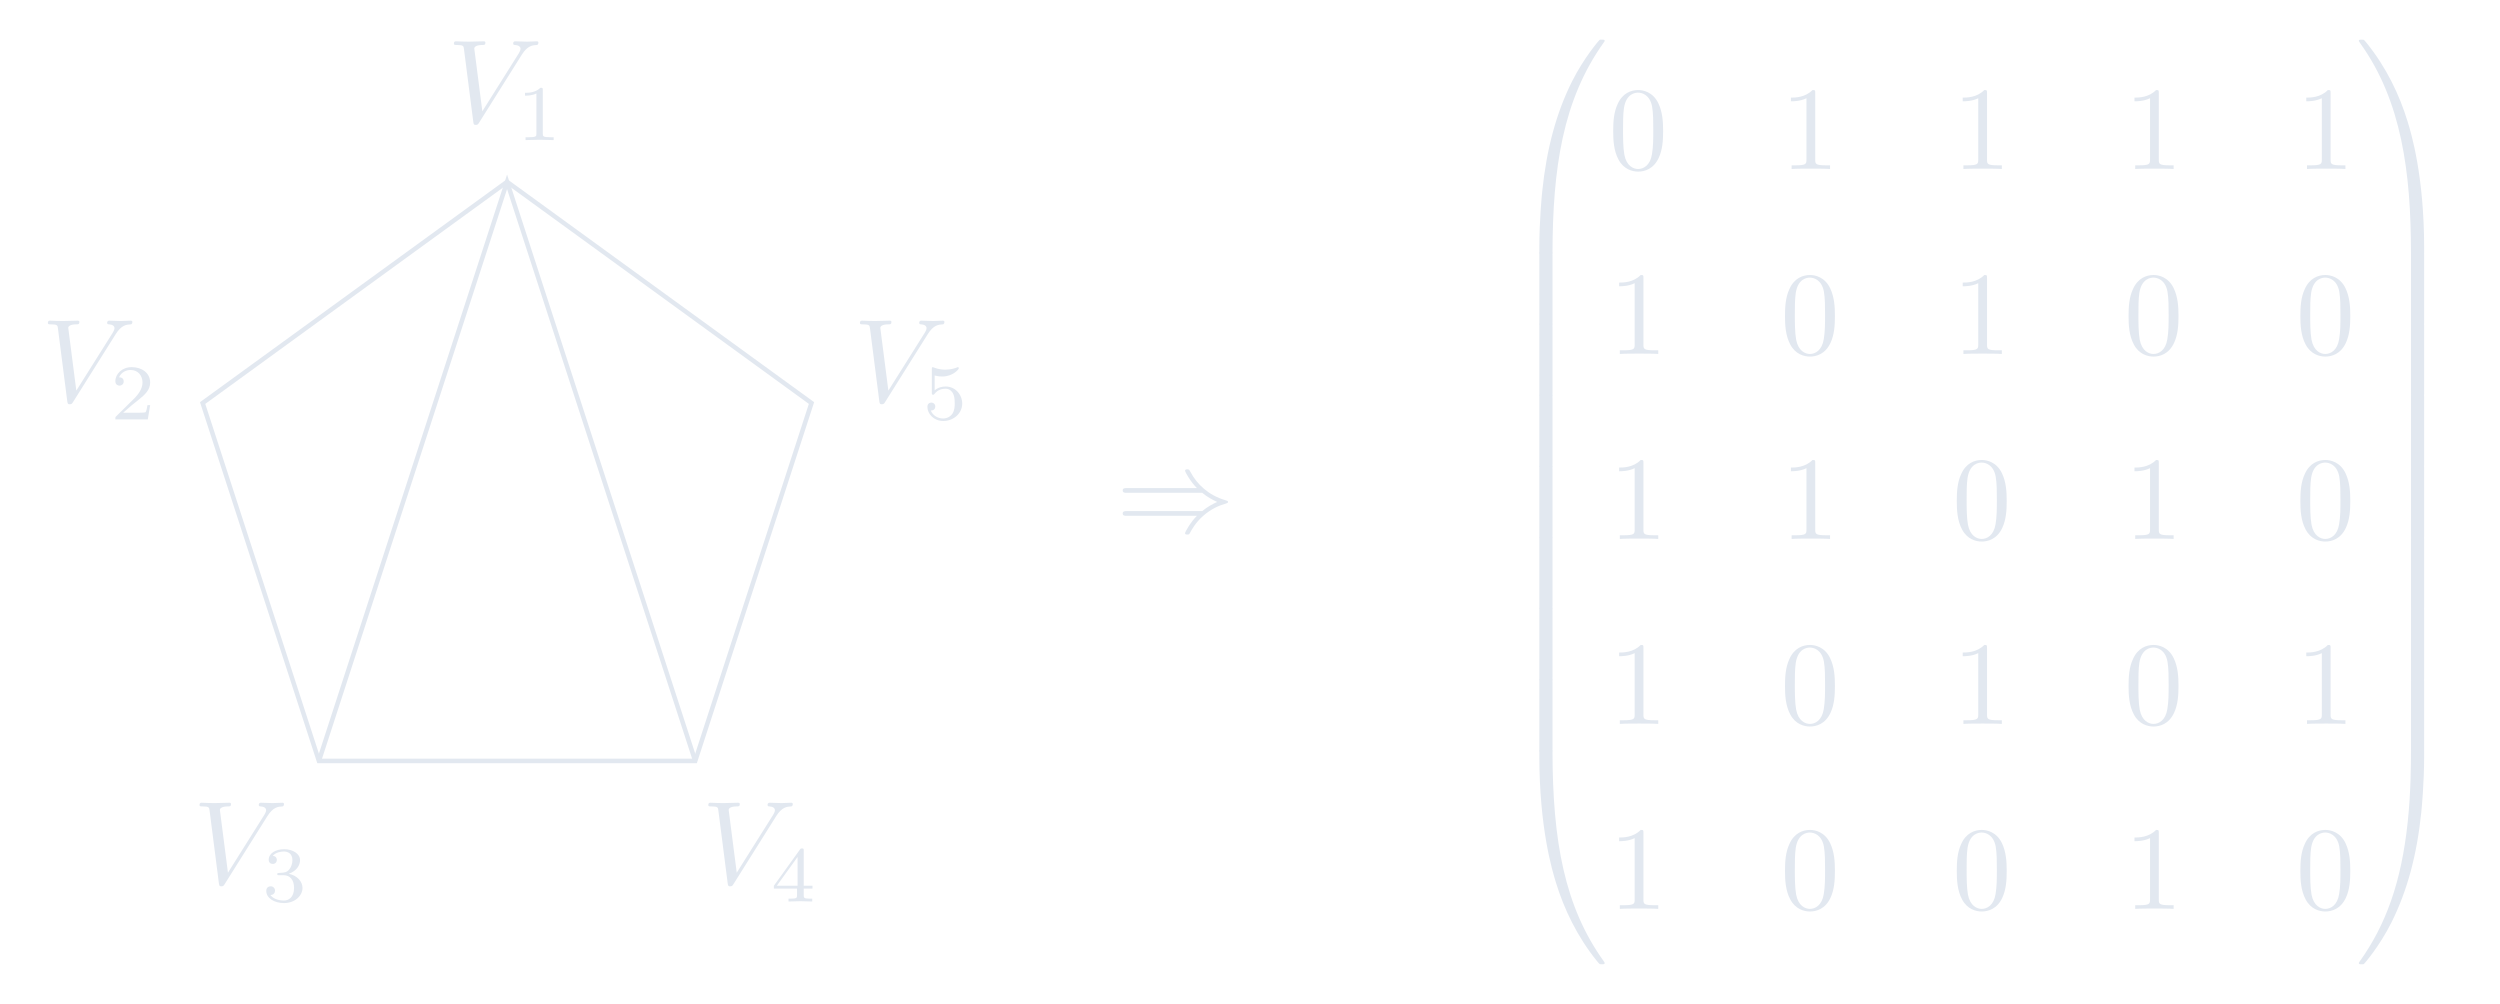
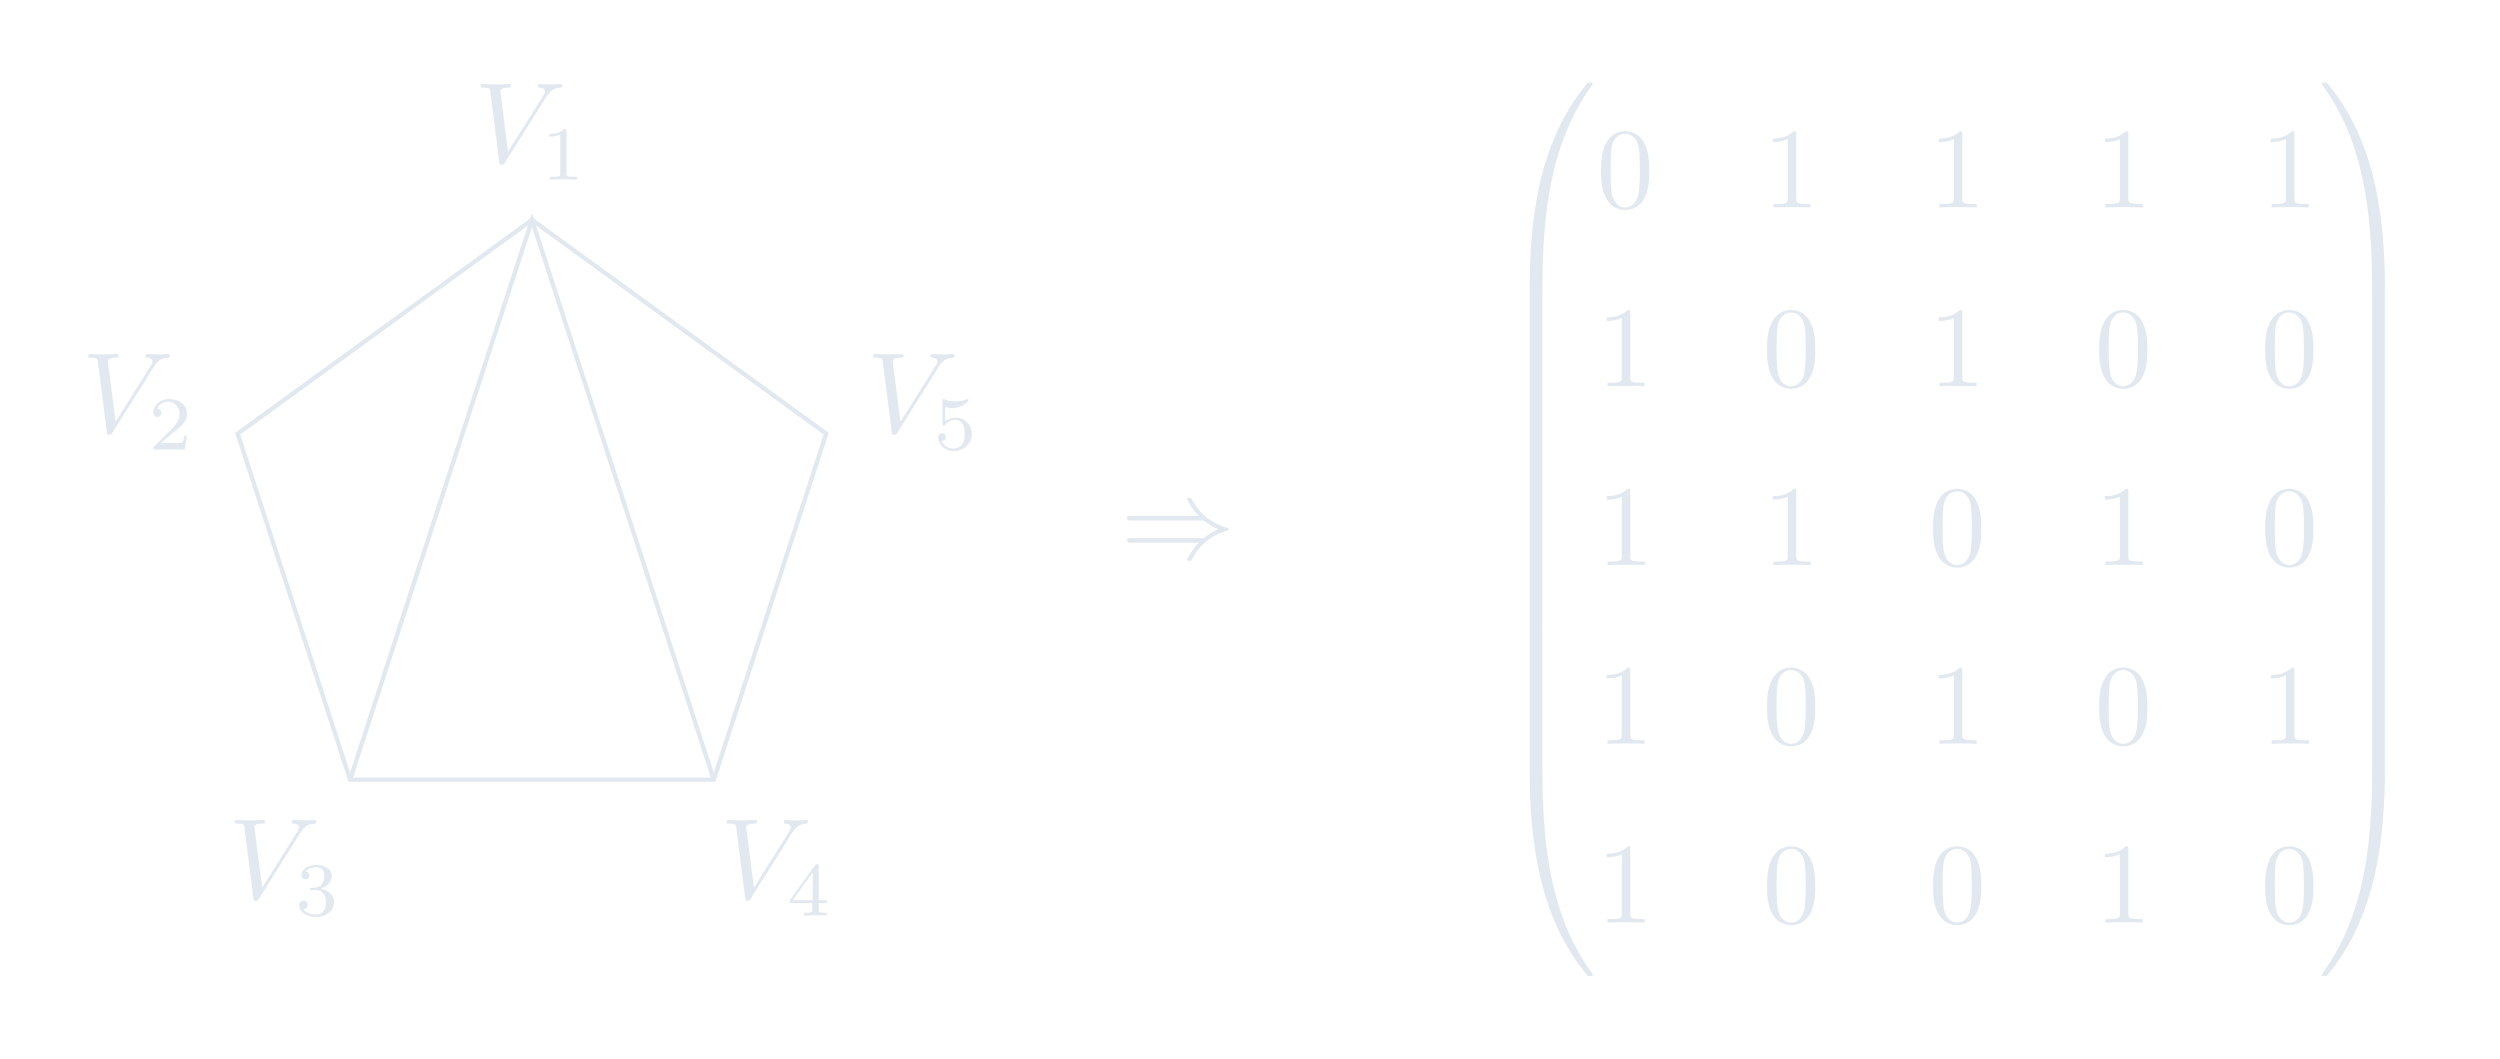
- <svg xmlns="http://www.w3.org/2000/svg" xmlns:xlink="http://www.w3.org/1999/xlink" version="1.1" viewBox="-68.015 -68.015 221.084 88.9" width="640" height="257">
-   <defs>
-     <path id="g1-48" d="M3.927 18.585C4.158 18.585 4.221 18.585 4.221 18.438C4.242 11.077 5.092 4.966 8.767-.168C8.841-.263 8.841-.283 8.841-.304C8.841-.409 8.767-.409 8.599-.409S8.41-.409 8.389-.389C8.347-.357 7.014 1.176 5.953 3.286C4.567 6.058 3.696 9.24 3.307 13.062C3.276 13.387 3.055 15.571 3.055 18.06V18.469C3.066 18.585 3.129 18.585 3.349 18.585H3.927Z" />
-     <path id="g1-49" d="M6.121 18.06C6.121 11.644 4.977 7.885 4.651 6.825C3.937 4.494 2.772 2.037 1.018-.126C.861-.315 .819-.367 .777-.389C.756-.399 .745-.409 .578-.409C.42-.409 .336-.409 .336-.304C.336-.283 .336-.263 .472-.073C4.126 5.029 4.945 11.329 4.956 18.438C4.956 18.585 5.019 18.585 5.25 18.585H5.827C6.048 18.585 6.111 18.585 6.121 18.469V18.06Z" />
-     <path id="g1-64" d="M3.349-.525C3.129-.525 3.066-.525 3.055-.409V0C3.055 6.415 4.2 10.174 4.525 11.235C5.239 13.566 6.405 16.023 8.158 18.186C8.316 18.375 8.358 18.427 8.4 18.448C8.421 18.459 8.431 18.469 8.599 18.469S8.841 18.469 8.841 18.364C8.841 18.343 8.841 18.322 8.778 18.228C5.281 13.377 4.231 7.539 4.221-.378C4.221-.525 4.158-.525 3.927-.525H3.349Z" />
-     <path id="g1-65" d="M6.121-.409C6.111-.525 6.048-.525 5.827-.525H5.25C5.019-.525 4.956-.525 4.956-.378C4.956 .704 4.945 3.202 4.672 5.817C4.105 11.245 2.709 15.004 .409 18.228C.336 18.322 .336 18.343 .336 18.364C.336 18.469 .42 18.469 .578 18.469C.745 18.469 .766 18.469 .787 18.448C.829 18.417 2.163 16.884 3.223 14.773C4.609 12.001 5.481 8.82 5.869 4.998C5.901 4.672 6.121 2.488 6.121 0V-.409Z" />
-     <path id="g1-66" d="M4.221 .178C4.221-.095 4.21-.105 3.927-.105H3.349C3.066-.105 3.055-.095 3.055 .178V6.121C3.055 6.394 3.066 6.405 3.349 6.405H3.927C4.21 6.405 4.221 6.394 4.221 6.121V.178Z" />
-     <path id="g1-67" d="M6.121 .178C6.121-.095 6.111-.105 5.827-.105H5.25C4.966-.105 4.956-.095 4.956 .178V6.121C4.956 6.394 4.966 6.405 5.25 6.405H5.827C6.111 6.405 6.121 6.394 6.121 6.121V.178Z" />
-     <path id="g3-86" d="M6.594-5.974C7.108-6.793 7.549-6.825 7.938-6.846C8.064-6.856 8.074-7.035 8.074-7.045C8.074-7.129 8.022-7.171 7.938-7.171C7.665-7.171 7.36-7.14 7.077-7.14C6.73-7.14 6.373-7.171 6.037-7.171C5.974-7.171 5.838-7.171 5.838-6.972C5.838-6.856 5.932-6.846 6.006-6.846C6.289-6.825 6.489-6.72 6.489-6.499C6.489-6.342 6.331-6.111 6.331-6.1L3.108-.976L2.394-6.531C2.394-6.709 2.635-6.846 3.118-6.846C3.265-6.846 3.381-6.846 3.381-7.056C3.381-7.15 3.297-7.171 3.234-7.171C2.814-7.171 2.362-7.14 1.932-7.14C1.743-7.14 1.543-7.15 1.354-7.15S.966-7.171 .787-7.171C.714-7.171 .588-7.171 .588-6.972C.588-6.846 .682-6.846 .85-6.846C1.438-6.846 1.449-6.751 1.48-6.489L2.31-.011C2.341 .2 2.383 .231 2.52 .231C2.688 .231 2.73 .178 2.814 .042L6.594-5.974Z" />
-     <path id="g2-41" d="M7.623-3.433C8.064-3.055 8.599-2.782 8.946-2.625C8.568-2.457 8.053-2.184 7.623-1.816H.955C.777-1.816 .578-1.816 .578-1.606S.766-1.396 .945-1.396H7.15C6.646-.913 6.1 .011 6.1 .147C6.1 .263 6.237 .263 6.3 .263C6.384 .263 6.457 .263 6.499 .178C6.72-.221 7.014-.777 7.696-1.386C8.421-2.026 9.124-2.31 9.67-2.467C9.849-2.53 9.859-2.541 9.88-2.562C9.901-2.572 9.901-2.604 9.901-2.625S9.901-2.667 9.891-2.688L9.859-2.709C9.838-2.719 9.828-2.73 9.628-2.793C8.211-3.213 7.161-4.168 6.573-5.292C6.457-5.502 6.447-5.512 6.3-5.512C6.237-5.512 6.1-5.512 6.1-5.397C6.1-5.26 6.636-4.347 7.15-3.853H.945C.766-3.853 .578-3.853 .578-3.643S.777-3.433 .955-3.433H7.623Z" />
-     <path id="g4-49" d="M2.336-4.435C2.336-4.624 2.322-4.631 2.127-4.631C1.681-4.191 1.046-4.184 .76-4.184V-3.933C.928-3.933 1.388-3.933 1.771-4.129V-.572C1.771-.342 1.771-.251 1.074-.251H.809V0C.934-.007 1.792-.028 2.05-.028C2.267-.028 3.145-.007 3.299 0V-.251H3.034C2.336-.251 2.336-.342 2.336-.572V-4.435Z" />
-     <path id="g4-50" d="M3.522-1.269H3.285C3.264-1.116 3.194-.704 3.103-.635C3.048-.593 2.511-.593 2.413-.593H1.13C1.862-1.241 2.106-1.437 2.525-1.764C3.041-2.176 3.522-2.608 3.522-3.271C3.522-4.115 2.783-4.631 1.89-4.631C1.025-4.631 .439-4.024 .439-3.382C.439-3.027 .739-2.992 .809-2.992C.976-2.992 1.179-3.11 1.179-3.361C1.179-3.487 1.13-3.731 .767-3.731C.983-4.226 1.458-4.38 1.785-4.38C2.483-4.38 2.845-3.836 2.845-3.271C2.845-2.664 2.413-2.183 2.19-1.932L.509-.272C.439-.209 .439-.195 .439 0H3.313L3.522-1.269Z" />
-     <path id="g4-51" d="M1.904-2.329C2.448-2.329 2.838-1.953 2.838-1.206C2.838-.342 2.336-.084 1.932-.084C1.653-.084 1.039-.16 .746-.572C1.074-.586 1.151-.816 1.151-.962C1.151-1.186 .983-1.346 .767-1.346C.572-1.346 .377-1.227 .377-.941C.377-.286 1.102 .139 1.946 .139C2.915 .139 3.585-.509 3.585-1.206C3.585-1.75 3.138-2.294 2.371-2.455C3.103-2.72 3.368-3.243 3.368-3.668C3.368-4.219 2.734-4.631 1.96-4.631S.593-4.254 .593-3.696C.593-3.459 .746-3.327 .955-3.327C1.172-3.327 1.311-3.487 1.311-3.682C1.311-3.884 1.172-4.031 .955-4.045C1.2-4.352 1.681-4.428 1.939-4.428C2.253-4.428 2.692-4.275 2.692-3.668C2.692-3.375 2.594-3.055 2.413-2.838C2.183-2.573 1.988-2.559 1.639-2.538C1.465-2.525 1.451-2.525 1.416-2.518C1.402-2.518 1.346-2.504 1.346-2.427C1.346-2.329 1.409-2.329 1.527-2.329H1.904Z" />
-     <path id="g4-52" d="M3.689-1.144V-1.395H2.915V-4.505C2.915-4.652 2.915-4.7 2.762-4.7C2.678-4.7 2.65-4.7 2.58-4.603L.272-1.395V-1.144H2.322V-.572C2.322-.335 2.322-.251 1.757-.251H1.569V0C1.918-.014 2.364-.028 2.615-.028C2.873-.028 3.32-.014 3.668 0V-.251H3.48C2.915-.251 2.915-.335 2.915-.572V-1.144H3.689ZM2.371-3.947V-1.395H.53L2.371-3.947Z" />
-     <path id="g4-53" d="M1.081-3.891C1.437-3.801 1.646-3.801 1.757-3.801C2.678-3.801 3.222-4.428 3.222-4.533C3.222-4.61 3.173-4.631 3.138-4.631C3.124-4.631 3.11-4.631 3.082-4.61C2.915-4.547 2.545-4.407 2.029-4.407C1.834-4.407 1.465-4.421 1.011-4.596C.941-4.631 .928-4.631 .921-4.631C.83-4.631 .83-4.554 .83-4.442V-2.385C.83-2.267 .83-2.183 .941-2.183C1.004-2.183 1.011-2.197 1.081-2.28C1.381-2.664 1.806-2.72 2.05-2.72C2.469-2.72 2.657-2.385 2.692-2.329C2.817-2.099 2.859-1.834 2.859-1.43C2.859-1.22 2.859-.809 2.65-.502C2.476-.251 2.176-.084 1.834-.084C1.381-.084 .914-.335 .739-.795C1.004-.774 1.137-.948 1.137-1.137C1.137-1.437 .879-1.492 .788-1.492C.774-1.492 .439-1.492 .439-1.116C.439-.488 1.011 .139 1.848 .139C2.741 .139 3.522-.523 3.522-1.402C3.522-2.19 2.922-2.915 2.057-2.915C1.75-2.915 1.388-2.838 1.081-2.573V-3.891Z" />
-     <path id="g0-48" d="M4.83-3.36C4.83-4.2 4.777-5.04 4.41-5.817C3.927-6.825 3.066-6.993 2.625-6.993C1.995-6.993 1.228-6.72 .798-5.743C.462-5.019 .409-4.2 .409-3.36C.409-2.572 .452-1.627 .882-.829C1.333 .021 2.1 .231 2.614 .231C3.181 .231 3.979 .011 4.441-.987C4.777-1.711 4.83-2.53 4.83-3.36ZM2.614 0C2.205 0 1.585-.263 1.396-1.27C1.281-1.9 1.281-2.866 1.281-3.486C1.281-4.158 1.281-4.851 1.365-5.418C1.564-6.667 2.352-6.762 2.614-6.762C2.961-6.762 3.654-6.573 3.853-5.533C3.958-4.945 3.958-4.147 3.958-3.486C3.958-2.698 3.958-1.984 3.843-1.312C3.685-.315 3.087 0 2.614 0Z" />
-     <path id="g0-49" d="M3.087-6.72C3.087-6.972 3.087-6.993 2.845-6.993C2.194-6.321 1.27-6.321 .934-6.321V-5.995C1.144-5.995 1.764-5.995 2.31-6.268V-.829C2.31-.452 2.278-.326 1.333-.326H.997V0C1.365-.032 2.278-.032 2.698-.032S4.032-.032 4.399 0V-.326H4.063C3.118-.326 3.087-.441 3.087-.829V-6.72Z" />
-   </defs>
+ <svg xmlns="http://www.w3.org/2000/svg" version="1.1" viewBox="0 -96.87 229.05 96.87" width="640" height="271">
  <g id="page1">
-     <g stroke-miterlimit="10" transform="translate(-23.26279,-23.56497)scale(0.996264,-0.996264)">
-       <g fill="#e2e8f0" stroke="#e2e8f0">
-         <g stroke-width="0.4">
-           <path d="M 0.0 28.453 L -27.06 8.793 L -16.724 -23.019 L 16.724 -23.019 L 27.06 8.793 Z" fill="none" />
-           <path d="M 16.724 -23.019 L 0.0 28.453 L -16.724 -23.019" fill="none" />
-           <g transform="translate(-5.31705,33.74637)">
-             <g stroke="none" transform="scale(-1.00375,1.00375)translate(-23.26279,-23.56497)scale(-1,-1)">
-               <g fill="#e2e8f0">
-                 <g stroke="none">
-                   <use x="-23.263" y="-23.565" xlink:href="#g3-86" />
-                   <use x="-17.138" y="-21.99" xlink:href="#g4-49" />
-                 </g>
-               </g>
-             </g>
-           </g>
-           <g transform="translate(-41.40724,8.91595)">
-             <g stroke="none" transform="scale(-1.00375,1.00375)translate(-23.26279,-23.56497)scale(-1,-1)">
-               <g fill="#e2e8f0">
-                 <g stroke="none">
-                   <use x="-23.263" y="-23.565" xlink:href="#g3-86" />
-                   <use x="-17.138" y="-21.99" xlink:href="#g4-50" />
-                 </g>
-               </g>
-             </g>
-           </g>
-           <g transform="translate(-27.92938,-33.93349)">
-             <g stroke="none" transform="scale(-1.00375,1.00375)translate(-23.26279,-23.56497)scale(-1,-1)">
-               <g fill="#e2e8f0">
-                 <g stroke="none">
-                   <use x="-23.263" y="-23.565" xlink:href="#g3-86" />
-                   <use x="-17.138" y="-21.99" xlink:href="#g4-51" />
-                 </g>
-               </g>
-             </g>
-           </g>
-           <g transform="translate(17.29529,-33.93349)">
-             <g stroke="none" transform="scale(-1.00375,1.00375)translate(-23.26279,-23.56497)scale(-1,-1)">
-               <g fill="#e2e8f0">
-                 <g stroke="none">
-                   <use x="-23.263" y="-23.565" xlink:href="#g3-86" />
-                   <use x="-17.138" y="-21.99" xlink:href="#g4-52" />
-                 </g>
-               </g>
-             </g>
-           </g>
-           <g transform="translate(30.77315,8.91595)">
-             <g stroke="none" transform="scale(-1.00375,1.00375)translate(-23.26279,-23.56497)scale(-1,-1)">
-               <g fill="#e2e8f0">
-                 <g stroke="none">
-                   <use x="-23.263" y="-23.565" xlink:href="#g3-86" />
-                   <use x="-17.138" y="-21.99" xlink:href="#g4-53" />
-                 </g>
-               </g>
-             </g>
-           </g>
-           <g transform="translate(54.14189,-2.63484)">
-             <g stroke="none" transform="scale(-1.00375,1.00375)translate(-23.26279,-23.56497)scale(-1,-1)">
-               <g fill="#e2e8f0">
-                 <g stroke="none">
-                   <use x="-23.263" y="-23.565" xlink:href="#g2-41" />
-                   <use x="11.154" y="-66.72" xlink:href="#g1-48" />
-                   <use x="11.154" y="-48.24" xlink:href="#g1-66" />
-                   <use x="11.154" y="-41.94" xlink:href="#g1-66" />
-                   <use x="11.154" y="-35.64" xlink:href="#g1-66" />
-                   <use x="11.154" y="-29.34" xlink:href="#g1-66" />
-                   <use x="11.154" y="-23.04" xlink:href="#g1-66" />
-                   <use x="11.154" y="-16.74" xlink:href="#g1-66" />
-                   <use x="11.154" y="-10.44" xlink:href="#g1-66" />
-                   <use x="11.154" y="-3.72" xlink:href="#g1-64" />
-                   <use x="20.341" y="-55.674" xlink:href="#g0-48" />
-                   <use x="35.554" y="-55.674" xlink:href="#g0-49" />
-                   <use x="50.767" y="-55.674" xlink:href="#g0-49" />
-                   <use x="65.979" y="-55.674" xlink:href="#g0-49" />
-                   <use x="81.192" y="-55.674" xlink:href="#g0-49" />
-                   <use x="20.341" y="-39.294" xlink:href="#g0-49" />
-                   <use x="35.554" y="-39.294" xlink:href="#g0-48" />
-                   <use x="50.767" y="-39.294" xlink:href="#g0-49" />
-                   <use x="65.979" y="-39.294" xlink:href="#g0-48" />
-                   <use x="81.192" y="-39.294" xlink:href="#g0-48" />
-                   <use x="20.341" y="-22.914" xlink:href="#g0-49" />
-                   <use x="35.554" y="-22.914" xlink:href="#g0-49" />
-                   <use x="50.767" y="-22.914" xlink:href="#g0-48" />
-                   <use x="65.979" y="-22.914" xlink:href="#g0-49" />
-                   <use x="81.192" y="-22.914" xlink:href="#g0-48" />
-                   <use x="20.341" y="-6.534" xlink:href="#g0-49" />
-                   <use x="35.554" y="-6.534" xlink:href="#g0-48" />
-                   <use x="50.767" y="-6.534" xlink:href="#g0-49" />
-                   <use x="65.979" y="-6.534" xlink:href="#g0-48" />
-                   <use x="81.192" y="-6.534" xlink:href="#g0-49" />
-                   <use x="20.341" y="9.846" xlink:href="#g0-49" />
-                   <use x="35.554" y="9.846" xlink:href="#g0-48" />
-                   <use x="50.767" y="9.846" xlink:href="#g0-48" />
-                   <use x="65.979" y="9.846" xlink:href="#g0-49" />
-                   <use x="81.192" y="9.846" xlink:href="#g0-48" />
-                   <use x="86.442" y="-66.72" xlink:href="#g1-49" />
-                   <use x="86.442" y="-48.24" xlink:href="#g1-67" />
-                   <use x="86.442" y="-41.94" xlink:href="#g1-67" />
-                   <use x="86.442" y="-35.64" xlink:href="#g1-67" />
-                   <use x="86.442" y="-29.34" xlink:href="#g1-67" />
-                   <use x="86.442" y="-23.04" xlink:href="#g1-67" />
-                   <use x="86.442" y="-16.74" xlink:href="#g1-67" />
-                   <use x="86.442" y="-10.44" xlink:href="#g1-67" />
-                   <use x="86.442" y="-3.72" xlink:href="#g1-65" />
-                 </g>
-               </g>
-             </g>
-           </g>
-         </g>
-       </g>
+     <g transform="matrix(1 0 0 -1 0 0)">
+       <path d="M48.738 76.781L21.777 57.195L32.074 25.5H65.398L75.695 57.195Z" stroke="#e2e8f0" fill="none" stroke-width=".399" stroke-miterlimit="10" />
+       <path d="M65.398 25.5L48.738 76.781L32.074 25.5" stroke="#e2e8f0" fill="none" stroke-width=".399" stroke-miterlimit="10" />
+       <path d="M50.032 88.028C50.546 88.847 50.987 88.878 51.375 88.899C51.501 88.91 51.511 89.088 51.511 89.099C51.511 89.183 51.459 89.225 51.375 89.225C51.102 89.225 50.798 89.193 50.514 89.193C50.168 89.193 49.811 89.225 49.475 89.225C49.412 89.225 49.276 89.225 49.276 89.025C49.276 88.91 49.37 88.899 49.444 88.899C49.727 88.878 49.927 88.773 49.927 88.553C49.927 88.396 49.769 88.165 49.769 88.154L46.547 83.032L45.833 88.584C45.833 88.763 46.074 88.899 46.557 88.899C46.704 88.899 46.82 88.899 46.82 89.109C46.82 89.204 46.736 89.225 46.673 89.225C46.253 89.225 45.802 89.193 45.371 89.193C45.182 89.193 44.983 89.204 44.794 89.204C44.605 89.204 44.406 89.225 44.227 89.225C44.154 89.225 44.028 89.225 44.028 89.025C44.028 88.899 44.122 88.899 44.29 88.899C44.878 88.899 44.888 88.805 44.92 88.543L45.749 82.067C45.781 81.857 45.823 81.825 45.959 81.825C46.127 81.825 46.169 81.878 46.253 82.014L50.032 88.028Z" fill="#e2e8f0" />
+       <path d="M51.9 84.915C51.9 85.103 51.887 85.11 51.691 85.11C51.245 84.671 50.611 84.664 50.325 84.664V84.413C50.492 84.413 50.952 84.413 51.336 84.608V81.053C51.336 80.823 51.336 80.732 50.638 80.732H50.374V80.481C50.499 80.488 51.357 80.509 51.615 80.509C51.831 80.509 52.709 80.488 52.863 80.481V80.732H52.598C51.9 80.732 51.9 80.823 51.9 81.053V84.915Z" fill="#e2e8f0" />
+       <path d="M14.076 63.29C14.59 64.109 15.031 64.14 15.419 64.161C15.545 64.172 15.555 64.35 15.555 64.361C15.555 64.445 15.503 64.487 15.419 64.487C15.146 64.487 14.842 64.455 14.558 64.455C14.212 64.455 13.855 64.487 13.519 64.487C13.456 64.487 13.32 64.487 13.32 64.287C13.32 64.172 13.414 64.161 13.488 64.161C13.771 64.14 13.971 64.035 13.971 63.815C13.971 63.658 13.813 63.427 13.813 63.416L10.591 58.294L9.877 63.846C9.877 64.025 10.118 64.161 10.601 64.161C10.748 64.161 10.864 64.161 10.864 64.371C10.864 64.466 10.78 64.487 10.717 64.487C10.297 64.487 9.846 64.455 9.415 64.455C9.226 64.455 9.027 64.466 8.838 64.466C8.649 64.466 8.45 64.487 8.271 64.487C8.198 64.487 8.072 64.487 8.072 64.287C8.072 64.161 8.166 64.161 8.334 64.161C8.922 64.161 8.932 64.067 8.964 63.805L9.793 57.329C9.825 57.119 9.867 57.087 10.003 57.087C10.171 57.087 10.213 57.14 10.297 57.276L14.076 63.29Z" fill="#e2e8f0" />
+       <path d="M17.13 57.012H16.892C16.872 56.858 16.802 56.447 16.711 56.377C16.656 56.335 16.119 56.335 16.021 56.335H14.738C15.47 56.984 15.714 57.179 16.133 57.507C16.648 57.918 17.13 58.35 17.13 59.012C17.13 59.856 16.391 60.372 15.498 60.372C14.634 60.372 14.048 59.765 14.048 59.124C14.048 58.769 14.348 58.734 14.418 58.734C14.585 58.734 14.787 58.852 14.787 59.103C14.787 59.229 14.738 59.473 14.376 59.473C14.592 59.968 15.066 60.121 15.394 60.121C16.091 60.121 16.453 59.577 16.453 59.012C16.453 58.406 16.021 57.925 15.798 57.674L14.118 56.015C14.048 55.952 14.048 55.938 14.048 55.743H16.92L17.13 57.012Z" fill="#e2e8f0" />
+       <path d="M27.504 20.6C28.018 21.419 28.459 21.451 28.847 21.471C28.973 21.482 28.983 21.66 28.983 21.671C28.983 21.755 28.931 21.797 28.847 21.797C28.574 21.797 28.27 21.765 27.986 21.765C27.64 21.765 27.283 21.797 26.947 21.797C26.884 21.797 26.748 21.797 26.748 21.597C26.748 21.482 26.842 21.471 26.916 21.471C27.199 21.451 27.399 21.346 27.399 21.125C27.399 20.968 27.241 20.737 27.241 20.726L24.019 15.604L23.305 21.156C23.305 21.335 23.546 21.471 24.029 21.471C24.176 21.471 24.292 21.471 24.292 21.681C24.292 21.776 24.208 21.797 24.145 21.797C23.725 21.797 23.274 21.765 22.843 21.765C22.654 21.765 22.455 21.776 22.266 21.776C22.077 21.776 21.878 21.797 21.699 21.797C21.626 21.797 21.5 21.797 21.5 21.597C21.5 21.471 21.594 21.471 21.762 21.471C22.35 21.471 22.36 21.377 22.392 21.115L23.221 14.639C23.253 14.429 23.294 14.397 23.431 14.397C23.599 14.397 23.641 14.45 23.725 14.586L27.504 20.6Z" fill="#e2e8f0" />
+       <path d="M28.94 15.381C29.484 15.381 29.874 15.005 29.874 14.259C29.874 13.395 29.372 13.137 28.968 13.137C28.689 13.137 28.076 13.213 27.783 13.625C28.11 13.639 28.187 13.869 28.187 14.015C28.187 14.238 28.02 14.398 27.804 14.398C27.609 14.398 27.414 14.28 27.414 13.994C27.414 13.339 28.139 12.914 28.982 12.914C29.951 12.914 30.62 13.562 30.62 14.259C30.62 14.803 30.174 15.346 29.407 15.507C30.139 15.772 30.404 16.295 30.404 16.72C30.404 17.271 29.77 17.682 28.996 17.682C28.222 17.682 27.629 17.306 27.629 16.748C27.629 16.511 27.783 16.378 27.992 16.378C28.208 16.378 28.348 16.539 28.348 16.734C28.348 16.936 28.208 17.082 27.992 17.096C28.236 17.403 28.717 17.48 28.975 17.48C29.289 17.48 29.728 17.326 29.728 16.72C29.728 16.427 29.63 16.106 29.449 15.89C29.219 15.626 29.024 15.611 28.675 15.591C28.501 15.577 28.487 15.577 28.452 15.57C28.438 15.57 28.382 15.556 28.382 15.479C28.382 15.381 28.445 15.381 28.564 15.381H28.94Z" fill="#e2e8f0" />
+       <path d="M72.56 20.6C73.074 21.419 73.515 21.451 73.903 21.471C74.029 21.482 74.039 21.66 74.039 21.671C74.039 21.755 73.987 21.797 73.903 21.797C73.63 21.797 73.326 21.765 73.042 21.765C72.696 21.765 72.339 21.797 72.003 21.797C71.94 21.797 71.804 21.797 71.804 21.597C71.804 21.482 71.898 21.471 71.972 21.471C72.255 21.451 72.455 21.346 72.455 21.125C72.455 20.968 72.297 20.737 72.297 20.726L69.075 15.604L68.361 21.156C68.361 21.335 68.602 21.471 69.085 21.471C69.232 21.471 69.348 21.471 69.348 21.681C69.348 21.776 69.264 21.797 69.201 21.797C68.781 21.797 68.33 21.765 67.899 21.765C67.71 21.765 67.511 21.776 67.322 21.776C67.133 21.776 66.934 21.797 66.755 21.797C66.682 21.797 66.556 21.797 66.556 21.597C66.556 21.471 66.65 21.471 66.818 21.471C67.406 21.471 67.416 21.377 67.448 21.115L68.277 14.639C68.309 14.429 68.351 14.397 68.487 14.397C68.655 14.397 68.697 14.45 68.781 14.586L72.56 20.6Z" fill="#e2e8f0" />
+       <path d="M75.781 14.196V14.447H75.007V17.556C75.007 17.703 75.007 17.752 74.854 17.752C74.77 17.752 74.742 17.752 74.672 17.654L72.365 14.447V14.196H74.415V13.625C74.415 13.388 74.415 13.304 73.85 13.304H73.661V13.053C74.01 13.067 74.456 13.081 74.707 13.081C74.965 13.081 75.411 13.067 75.76 13.053V13.304H75.572C75.007 13.304 75.007 13.388 75.007 13.625V14.196H75.781ZM74.463 16.999V14.447H72.623L74.463 16.999Z" fill="#e2e8f0" />
+       <path d="M85.988 63.29C86.502 64.109 86.943 64.14 87.331 64.161C87.457 64.172 87.467 64.35 87.467 64.361C87.467 64.445 87.415 64.487 87.331 64.487C87.058 64.487 86.754 64.455 86.47 64.455C86.124 64.455 85.767 64.487 85.431 64.487C85.368 64.487 85.232 64.487 85.232 64.287C85.232 64.172 85.326 64.161 85.4 64.161C85.683 64.14 85.883 64.035 85.883 63.815C85.883 63.658 85.725 63.427 85.725 63.416L82.503 58.294L81.789 63.846C81.789 64.025 82.03 64.161 82.513 64.161C82.66 64.161 82.776 64.161 82.776 64.371C82.776 64.466 82.692 64.487 82.629 64.487C82.209 64.487 81.758 64.455 81.327 64.455C81.138 64.455 80.939 64.466 80.75 64.466C80.561 64.466 80.362 64.487 80.183 64.487C80.11 64.487 79.984 64.487 79.984 64.287C79.984 64.161 80.078 64.161 80.246 64.161C80.834 64.161 80.844 64.067 80.876 63.805L81.705 57.329C81.737 57.119 81.778 57.087 81.915 57.087C82.083 57.087 82.125 57.14 82.209 57.276L85.988 63.29Z" fill="#e2e8f0" />
+       <path d="M86.602 59.633C86.957 59.542 87.166 59.542 87.278 59.542C88.198 59.542 88.742 60.17 88.742 60.274C88.742 60.351 88.693 60.372 88.658 60.372C88.644 60.372 88.63 60.372 88.602 60.351C88.435 60.288 88.065 60.149 87.55 60.149C87.354 60.149 86.985 60.163 86.532 60.337C86.462 60.372 86.448 60.372 86.441 60.372C86.351 60.372 86.351 60.295 86.351 60.184V58.127C86.351 58.009 86.351 57.925 86.462 57.925C86.525 57.925 86.532 57.939 86.602 58.023C86.901 58.406 87.327 58.462 87.571 58.462C87.989 58.462 88.177 58.127 88.212 58.071C88.337 57.841 88.379 57.576 88.379 57.172C88.379 56.963 88.379 56.552 88.17 56.245C87.996 55.994 87.696 55.827 87.354 55.827C86.901 55.827 86.434 56.078 86.26 56.538C86.525 56.517 86.657 56.691 86.657 56.879C86.657 57.179 86.399 57.235 86.309 57.235C86.295 57.235 85.96 57.235 85.96 56.858C85.96 56.231 86.532 55.604 87.368 55.604C88.261 55.604 89.042 56.266 89.042 57.144C89.042 57.932 88.442 58.657 87.578 58.657C87.271 58.657 86.908 58.58 86.602 58.315V59.633Z" fill="#e2e8f0" />
+       <path d="M110.297 49.242C110.738 48.864 111.273 48.592 111.619 48.434C111.242 48.266 110.727 47.993 110.297 47.626H103.632C103.454 47.626 103.254 47.626 103.254 47.416S103.443 47.206 103.622 47.206H109.825C109.321 46.723 108.775 45.799 108.775 45.663C108.775 45.547 108.912 45.547 108.974 45.547C109.059 45.547 109.132 45.547 109.174 45.632C109.394 46.03 109.688 46.587 110.37 47.195C111.095 47.836 111.798 48.119 112.344 48.277C112.522 48.339 112.533 48.35 112.554 48.371C112.575 48.382 112.575 48.413 112.575 48.434C112.575 48.455 112.575 48.476 112.564 48.497L112.533 48.518C112.512 48.528 112.501 48.539 112.302 48.602C110.885 49.022 109.835 49.977 109.247 51.1C109.132 51.31 109.121 51.32 108.974 51.32C108.912 51.32 108.775 51.32 108.775 51.205C108.775 51.068 109.31 50.155 109.825 49.662H103.622C103.443 49.662 103.254 49.662 103.254 49.452C103.254 49.242 103.454 49.242 103.632 49.242H110.297Z" fill="#e2e8f0" />
+       <path d="M141.02 70.387C141.25 70.387 141.313 70.387 141.313 70.534C141.334 77.892 142.185 84 145.858 89.133C145.931 89.227 145.931 89.248 145.931 89.269C145.931 89.374 145.858 89.374 145.69 89.374C145.522 89.374 145.501 89.374 145.48 89.353C145.438 89.322 144.105 87.789 143.045 85.68C141.66 82.909 140.789 79.728 140.4 75.908C140.369 75.583 140.148 73.399 140.148 70.912V70.502C140.159 70.387 140.222 70.387 140.442 70.387H141.02Z" fill="#e2e8f0" />
+       <path d="M141.313 70.307C141.313 70.579 141.303 70.59 141.02 70.59H140.442C140.159 70.59 140.148 70.579 140.148 70.307V64.366C140.148 64.093 140.159 64.082 140.442 64.082H141.02C141.303 64.082 141.313 64.093 141.313 64.366V70.307Z" fill="#e2e8f0" />
+       <path d="M141.313 64.007C141.313 64.279 141.303 64.29 141.02 64.29H140.442C140.159 64.29 140.148 64.279 140.148 64.007V58.066C140.148 57.793 140.159 57.782 140.442 57.782H141.02C141.303 57.782 141.313 57.793 141.313 58.066V64.007Z" fill="#e2e8f0" />
+       <path d="M141.313 57.707C141.313 57.979 141.303 57.99 141.02 57.99H140.442C140.159 57.99 140.148 57.979 140.148 57.707V51.766C140.148 51.493 140.159 51.483 140.442 51.483H141.02C141.303 51.483 141.313 51.493 141.313 51.766V57.707Z" fill="#e2e8f0" />
+       <path d="M141.313 51.407C141.313 51.679 141.303 51.69 141.02 51.69H140.442C140.159 51.69 140.148 51.679 140.148 51.407V45.466C140.148 45.193 140.159 45.183 140.442 45.183H141.02C141.303 45.183 141.313 45.193 141.313 45.466V51.407Z" fill="#e2e8f0" />
+       <path d="M141.313 45.107C141.313 45.379 141.303 45.39 141.02 45.39H140.442C140.159 45.39 140.148 45.379 140.148 45.107V39.166C140.148 38.893 140.159 38.883 140.442 38.883H141.02C141.303 38.883 141.313 38.893 141.313 39.166V45.107Z" fill="#e2e8f0" />
+       <path d="M141.313 38.807C141.313 39.079 141.303 39.09 141.02 39.09H140.442C140.159 39.09 140.148 39.079 140.148 38.807V32.866C140.148 32.593 140.159 32.582 140.442 32.582H141.02C141.303 32.582 141.313 32.593 141.313 32.866V38.807Z" fill="#e2e8f0" />
+       <path d="M141.313 32.507C141.313 32.779 141.303 32.79 141.02 32.79H140.442C140.159 32.79 140.148 32.779 140.148 32.507V26.566C140.148 26.293 140.159 26.282 140.442 26.282H141.02C141.303 26.282 141.313 26.293 141.313 26.566V32.507Z" fill="#e2e8f0" />
+       <path d="M140.442 26.49C140.222 26.49 140.159 26.49 140.148 26.374V25.965C140.148 19.552 141.292 15.794 141.618 14.734C142.331 12.404 143.496 9.948 145.249 7.786C145.407 7.597 145.449 7.545 145.491 7.524C145.512 7.513 145.522 7.503 145.69 7.503C145.858 7.503 145.931 7.503 145.931 7.607C145.931 7.628 145.931 7.65 145.869 7.744C142.373 12.593 141.324 18.429 141.313 26.343C141.313 26.49 141.25 26.49 141.02 26.49H140.442Z" fill="#e2e8f0" />
+       <path d="M151.109 81.278C151.109 82.117 151.057 82.957 150.689 83.734C150.207 84.741 149.346 84.909 148.905 84.909C148.275 84.909 147.509 84.636 147.079 83.66C146.743 82.936 146.69 82.117 146.69 81.278C146.69 80.491 146.732 79.546 147.163 78.748C147.614 77.898 148.38 77.688 148.894 77.688C149.461 77.688 150.259 77.908 150.721 78.906C151.057 79.63 151.109 80.448 151.109 81.278ZM148.894 77.919C148.485 77.919 147.866 78.181 147.677 79.189C147.562 79.819 147.562 80.784 147.562 81.404C147.562 82.075 147.562 82.768 147.645 83.335C147.845 84.584 148.632 84.678 148.894 84.678C149.241 84.678 149.934 84.489 150.133 83.45C150.238 82.862 150.238 82.065 150.238 81.404C150.238 80.616 150.238 79.903 150.123 79.231C149.965 78.234 149.367 77.919 148.894 77.919Z" fill="#e2e8f0" />
+       <path d="M164.571 84.636C164.571 84.888 164.571 84.909 164.329 84.909C163.679 84.237 162.755 84.237 162.419 84.237V83.912C162.629 83.912 163.248 83.912 163.794 84.185V78.748C163.794 78.37 163.762 78.244 162.818 78.244H162.482V77.919C162.849 77.951 163.762 77.951 164.183 77.951C164.602 77.951 165.515 77.951 165.883 77.919V78.244H165.547C164.602 78.244 164.571 78.36 164.571 78.748V84.636Z" fill="#e2e8f0" />
+       <path d="M179.786 84.636C179.786 84.888 179.786 84.909 179.544 84.909C178.893 84.237 177.97 84.237 177.634 84.237V83.912C177.844 83.912 178.463 83.912 179.009 84.185V78.748C179.009 78.37 178.977 78.244 178.033 78.244H177.697V77.919C178.064 77.951 178.977 77.951 179.397 77.951C179.817 77.951 180.73 77.951 181.097 77.919V78.244H180.761C179.817 78.244 179.786 78.36 179.786 78.748V84.636Z" fill="#e2e8f0" />
+       <path d="M195 84.636C195 84.888 195 84.909 194.758 84.909C194.108 84.237 193.184 84.237 192.848 84.237V83.912C193.058 83.912 193.677 83.912 194.223 84.185V78.748C194.223 78.37 194.191 78.244 193.247 78.244H192.911V77.919C193.278 77.951 194.191 77.951 194.612 77.951C195.031 77.951 195.944 77.951 196.312 77.919V78.244H195.976C195.031 78.244 195 78.36 195 78.748V84.636Z" fill="#e2e8f0" />
+       <path d="M210.214 84.636C210.214 84.888 210.214 84.909 209.973 84.909C209.322 84.237 208.399 84.237 208.063 84.237V83.912C208.273 83.912 208.892 83.912 209.438 84.185V78.748C209.438 78.37 209.406 78.244 208.462 78.244H208.126V77.919C208.493 77.951 209.406 77.951 209.826 77.951C210.246 77.951 211.159 77.951 211.526 77.919V78.244H211.19C210.246 78.244 210.214 78.36 210.214 78.748V84.636Z" fill="#e2e8f0" />
+       <path d="M149.367 68.257C149.367 68.508 149.367 68.529 149.125 68.529C148.475 67.857 147.551 67.857 147.215 67.857V67.532C147.425 67.532 148.044 67.532 148.59 67.805V62.368C148.59 61.99 148.559 61.864 147.614 61.864H147.278V61.539C147.645 61.571 148.559 61.571 148.978 61.571C149.398 61.571 150.311 61.571 150.679 61.539V61.864H150.343C149.398 61.864 149.367 61.98 149.367 62.368V68.257Z" fill="#e2e8f0" />
+       <path d="M166.313 64.898C166.313 65.737 166.261 66.577 165.893 67.354C165.411 68.362 164.55 68.529 164.109 68.529C163.479 68.529 162.713 68.257 162.283 67.28C161.947 66.556 161.894 65.737 161.894 64.898C161.894 64.111 161.936 63.166 162.367 62.368C162.818 61.518 163.584 61.308 164.098 61.308C164.665 61.308 165.463 61.528 165.925 62.526C166.261 63.25 166.313 64.068 166.313 64.898ZM164.098 61.539C163.689 61.539 163.07 61.802 162.881 62.809C162.766 63.439 162.766 64.404 162.766 65.024C162.766 65.695 162.766 66.388 162.849 66.955C163.049 68.204 163.836 68.298 164.098 68.298C164.445 68.298 165.137 68.109 165.337 67.07C165.442 66.482 165.442 65.685 165.442 65.024C165.442 64.237 165.442 63.523 165.327 62.851C165.169 61.854 164.571 61.539 164.098 61.539Z" fill="#e2e8f0" />
+       <path d="M179.786 68.257C179.786 68.508 179.786 68.529 179.544 68.529C178.893 67.857 177.97 67.857 177.634 67.857V67.532C177.844 67.532 178.463 67.532 179.009 67.805V62.368C179.009 61.99 178.977 61.864 178.033 61.864H177.697V61.539C178.064 61.571 178.977 61.571 179.397 61.571C179.817 61.571 180.73 61.571 181.097 61.539V61.864H180.761C179.817 61.864 179.786 61.98 179.786 62.368V68.257Z" fill="#e2e8f0" />
+       <path d="M196.742 64.898C196.742 65.737 196.69 66.577 196.322 67.354C195.84 68.362 194.979 68.529 194.538 68.529C193.908 68.529 193.142 68.257 192.712 67.28C192.376 66.556 192.323 65.737 192.323 64.898C192.323 64.111 192.365 63.166 192.796 62.368C193.247 61.518 194.013 61.308 194.527 61.308C195.094 61.308 195.892 61.528 196.354 62.526C196.69 63.25 196.742 64.068 196.742 64.898ZM194.527 61.539C194.118 61.539 193.499 61.802 193.31 62.809C193.195 63.439 193.195 64.404 193.195 65.024C193.195 65.695 193.195 66.388 193.278 66.955C193.478 68.204 194.265 68.298 194.527 68.298C194.874 68.298 195.566 68.109 195.766 67.07C195.871 66.482 195.871 65.685 195.871 65.024C195.871 64.237 195.871 63.523 195.756 62.851C195.598 61.854 195 61.539 194.527 61.539Z" fill="#e2e8f0" />
+       <path d="M211.957 64.898C211.957 65.737 211.904 66.577 211.537 67.354C211.054 68.362 210.193 68.529 209.753 68.529C209.123 68.529 208.357 68.257 207.926 67.28C207.59 66.556 207.538 65.737 207.538 64.898C207.538 64.111 207.58 63.166 208.01 62.368C208.462 61.518 209.228 61.308 209.742 61.308C210.309 61.308 211.106 61.528 211.568 62.526C211.904 63.25 211.957 64.068 211.957 64.898ZM209.742 61.539C209.333 61.539 208.714 61.802 208.524 62.809C208.409 63.439 208.409 64.404 208.409 65.024C208.409 65.695 208.409 66.388 208.493 66.955C208.692 68.204 209.479 68.298 209.742 68.298C210.089 68.298 210.781 68.109 210.98 67.07C211.085 66.482 211.085 65.685 211.085 65.024C211.085 64.237 211.085 63.523 210.97 62.851C210.813 61.854 210.214 61.539 209.742 61.539Z" fill="#e2e8f0" />
+       <path d="M149.367 51.877C149.367 52.128 149.367 52.149 149.125 52.149C148.475 51.477 147.551 51.477 147.215 51.477V51.152C147.425 51.152 148.044 51.152 148.59 51.425V45.988C148.59 45.61 148.559 45.484 147.614 45.484H147.278V45.159C147.645 45.191 148.559 45.191 148.978 45.191C149.398 45.191 150.311 45.191 150.679 45.159V45.484H150.343C149.398 45.484 149.367 45.6 149.367 45.988V51.877Z" fill="#e2e8f0" />
+       <path d="M164.571 51.877C164.571 52.128 164.571 52.149 164.329 52.149C163.679 51.477 162.755 51.477 162.419 51.477V51.152C162.629 51.152 163.248 51.152 163.794 51.425V45.988C163.794 45.61 163.762 45.484 162.818 45.484H162.482V45.159C162.849 45.191 163.762 45.191 164.183 45.191C164.602 45.191 165.515 45.191 165.883 45.159V45.484H165.547C164.602 45.484 164.571 45.6 164.571 45.988V51.877Z" fill="#e2e8f0" />
+       <path d="M181.528 48.518C181.528 49.357 181.475 50.197 181.108 50.974C180.625 51.982 179.764 52.149 179.324 52.149C178.694 52.149 177.928 51.877 177.497 50.9C177.161 50.176 177.109 49.357 177.109 48.518C177.109 47.731 177.151 46.786 177.581 45.988C178.033 45.138 178.799 44.928 179.313 44.928C179.88 44.928 180.677 45.148 181.139 46.146C181.475 46.87 181.528 47.688 181.528 48.518ZM179.313 45.159C178.904 45.159 178.285 45.422 178.095 46.429C177.98 47.059 177.98 48.024 177.98 48.644C177.98 49.315 177.98 50.008 178.064 50.575C178.263 51.824 179.05 51.918 179.313 51.918C179.66 51.918 180.352 51.729 180.551 50.69C180.656 50.102 180.656 49.305 180.656 48.644C180.656 47.857 180.656 47.143 180.541 46.471C180.384 45.474 179.786 45.159 179.313 45.159Z" fill="#e2e8f0" />
+       <path d="M195 51.877C195 52.128 195 52.149 194.758 52.149C194.108 51.477 193.184 51.477 192.848 51.477V51.152C193.058 51.152 193.677 51.152 194.223 51.425V45.988C194.223 45.61 194.191 45.484 193.247 45.484H192.911V45.159C193.278 45.191 194.191 45.191 194.612 45.191C195.031 45.191 195.944 45.191 196.312 45.159V45.484H195.976C195.031 45.484 195 45.6 195 45.988V51.877Z" fill="#e2e8f0" />
+       <path d="M211.957 48.518C211.957 49.357 211.904 50.197 211.537 50.974C211.054 51.982 210.193 52.149 209.753 52.149C209.123 52.149 208.357 51.877 207.926 50.9C207.59 50.176 207.538 49.357 207.538 48.518C207.538 47.731 207.58 46.786 208.01 45.988C208.462 45.138 209.228 44.928 209.742 44.928C210.309 44.928 211.106 45.148 211.568 46.146C211.904 46.87 211.957 47.688 211.957 48.518ZM209.742 45.159C209.333 45.159 208.714 45.422 208.524 46.429C208.409 47.059 208.409 48.024 208.409 48.644C208.409 49.315 208.409 50.008 208.493 50.575C208.692 51.824 209.479 51.918 209.742 51.918C210.089 51.918 210.781 51.729 210.98 50.69C211.085 50.102 211.085 49.305 211.085 48.644C211.085 47.857 211.085 47.143 210.97 46.471C210.813 45.474 210.214 45.159 209.742 45.159Z" fill="#e2e8f0" />
+       <path d="M149.367 35.496C149.367 35.748 149.367 35.769 149.125 35.769C148.475 35.097 147.551 35.097 147.215 35.097V34.772C147.425 34.772 148.044 34.772 148.59 35.045V29.608C148.59 29.23 148.559 29.104 147.614 29.104H147.278V28.779C147.645 28.811 148.559 28.811 148.978 28.811C149.398 28.811 150.311 28.811 150.679 28.779V29.104H150.343C149.398 29.104 149.367 29.22 149.367 29.608V35.496Z" fill="#e2e8f0" />
+       <path d="M166.313 32.138C166.313 32.977 166.261 33.817 165.893 34.594C165.411 35.601 164.55 35.769 164.109 35.769C163.479 35.769 162.713 35.496 162.283 34.52C161.947 33.796 161.894 32.977 161.894 32.138C161.894 31.351 161.936 30.406 162.367 29.608C162.818 28.758 163.584 28.548 164.098 28.548C164.665 28.548 165.463 28.768 165.925 29.766C166.261 30.49 166.313 31.308 166.313 32.138ZM164.098 28.779C163.689 28.779 163.07 29.041 162.881 30.049C162.766 30.679 162.766 31.644 162.766 32.264C162.766 32.935 162.766 33.628 162.849 34.195C163.049 35.444 163.836 35.538 164.098 35.538C164.445 35.538 165.137 35.349 165.337 34.31C165.442 33.722 165.442 32.925 165.442 32.264C165.442 31.476 165.442 30.763 165.327 30.091C165.169 29.094 164.571 28.779 164.098 28.779Z" fill="#e2e8f0" />
+       <path d="M179.786 35.496C179.786 35.748 179.786 35.769 179.544 35.769C178.893 35.097 177.97 35.097 177.634 35.097V34.772C177.844 34.772 178.463 34.772 179.009 35.045V29.608C179.009 29.23 178.977 29.104 178.033 29.104H177.697V28.779C178.064 28.811 178.977 28.811 179.397 28.811C179.817 28.811 180.73 28.811 181.097 28.779V29.104H180.761C179.817 29.104 179.786 29.22 179.786 29.608V35.496Z" fill="#e2e8f0" />
+       <path d="M196.742 32.138C196.742 32.977 196.69 33.817 196.322 34.594C195.84 35.601 194.979 35.769 194.538 35.769C193.908 35.769 193.142 35.496 192.712 34.52C192.376 33.796 192.323 32.977 192.323 32.138C192.323 31.351 192.365 30.406 192.796 29.608C193.247 28.758 194.013 28.548 194.527 28.548C195.094 28.548 195.892 28.768 196.354 29.766C196.69 30.49 196.742 31.308 196.742 32.138ZM194.527 28.779C194.118 28.779 193.499 29.041 193.31 30.049C193.195 30.679 193.195 31.644 193.195 32.264C193.195 32.935 193.195 33.628 193.278 34.195C193.478 35.444 194.265 35.538 194.527 35.538C194.874 35.538 195.566 35.349 195.766 34.31C195.871 33.722 195.871 32.925 195.871 32.264C195.871 31.476 195.871 30.763 195.756 30.091C195.598 29.094 195 28.779 194.527 28.779Z" fill="#e2e8f0" />
+       <path d="M210.214 35.496C210.214 35.748 210.214 35.769 209.973 35.769C209.322 35.097 208.399 35.097 208.063 35.097V34.772C208.273 34.772 208.892 34.772 209.438 35.045V29.608C209.438 29.23 209.406 29.104 208.462 29.104H208.126V28.779C208.493 28.811 209.406 28.811 209.826 28.811C210.246 28.811 211.159 28.811 211.526 28.779V29.104H211.19C210.246 29.104 210.214 29.22 210.214 29.608V35.496Z" fill="#e2e8f0" />
+       <path d="M149.367 19.116C149.367 19.368 149.367 19.389 149.125 19.389C148.475 18.717 147.551 18.717 147.215 18.717V18.392C147.425 18.392 148.044 18.392 148.59 18.665V13.228C148.59 12.85 148.559 12.724 147.614 12.724H147.278V12.399C147.645 12.431 148.559 12.431 148.978 12.431C149.398 12.431 150.311 12.431 150.679 12.399V12.724H150.343C149.398 12.724 149.367 12.84 149.367 13.228V19.116Z" fill="#e2e8f0" />
+       <path d="M166.313 15.758C166.313 16.597 166.261 17.437 165.893 18.214C165.411 19.221 164.55 19.389 164.109 19.389C163.479 19.389 162.713 19.116 162.283 18.14C161.947 17.416 161.894 16.597 161.894 15.758C161.894 14.971 161.936 14.026 162.367 13.228C162.818 12.378 163.584 12.168 164.098 12.168C164.665 12.168 165.463 12.388 165.925 13.386C166.261 14.11 166.313 14.928 166.313 15.758ZM164.098 12.399C163.689 12.399 163.07 12.661 162.881 13.669C162.766 14.299 162.766 15.264 162.766 15.884C162.766 16.555 162.766 17.248 162.849 17.815C163.049 19.064 163.836 19.158 164.098 19.158C164.445 19.158 165.137 18.969 165.337 17.93C165.442 17.342 165.442 16.545 165.442 15.884C165.442 15.096 165.442 14.383 165.327 13.711C165.169 12.714 164.571 12.399 164.098 12.399Z" fill="#e2e8f0" />
+       <path d="M181.528 15.758C181.528 16.597 181.475 17.437 181.108 18.214C180.625 19.221 179.764 19.389 179.324 19.389C178.694 19.389 177.928 19.116 177.497 18.14C177.161 17.416 177.109 16.597 177.109 15.758C177.109 14.971 177.151 14.026 177.581 13.228C178.033 12.378 178.799 12.168 179.313 12.168C179.88 12.168 180.677 12.388 181.139 13.386C181.475 14.11 181.528 14.928 181.528 15.758ZM179.313 12.399C178.904 12.399 178.285 12.661 178.095 13.669C177.98 14.299 177.98 15.264 177.98 15.884C177.98 16.555 177.98 17.248 178.064 17.815C178.263 19.064 179.05 19.158 179.313 19.158C179.66 19.158 180.352 18.969 180.551 17.93C180.656 17.342 180.656 16.545 180.656 15.884C180.656 15.096 180.656 14.383 180.541 13.711C180.384 12.714 179.786 12.399 179.313 12.399Z" fill="#e2e8f0" />
+       <path d="M195 19.116C195 19.368 195 19.389 194.758 19.389C194.108 18.717 193.184 18.717 192.848 18.717V18.392C193.058 18.392 193.677 18.392 194.223 18.665V13.228C194.223 12.85 194.191 12.724 193.247 12.724H192.911V12.399C193.278 12.431 194.191 12.431 194.612 12.431C195.031 12.431 195.944 12.431 196.312 12.399V12.724H195.976C195.031 12.724 195 12.84 195 13.228V19.116Z" fill="#e2e8f0" />
+       <path d="M211.957 15.758C211.957 16.597 211.904 17.437 211.537 18.214C211.054 19.221 210.193 19.389 209.753 19.389C209.123 19.389 208.357 19.116 207.926 18.14C207.59 17.416 207.538 16.597 207.538 15.758C207.538 14.971 207.58 14.026 208.01 13.228C208.462 12.378 209.228 12.168 209.742 12.168C210.309 12.168 211.106 12.388 211.568 13.386C211.904 14.11 211.957 14.928 211.957 15.758ZM209.742 12.399C209.333 12.399 208.714 12.661 208.524 13.669C208.409 14.299 208.409 15.264 208.409 15.884C208.409 16.555 208.409 17.248 208.493 17.815C208.692 19.064 209.479 19.158 209.742 19.158C210.089 19.158 210.781 18.969 210.98 17.93C211.085 17.342 211.085 16.545 211.085 15.884C211.085 15.096 211.085 14.383 210.97 13.711C210.813 12.714 210.214 12.399 209.742 12.399Z" fill="#e2e8f0" />
+       <path d="M218.501 70.912C218.501 77.325 217.357 81.082 217.032 82.142C216.318 84.473 215.153 86.929 213.4 89.091C213.243 89.28 213.201 89.332 213.159 89.353C213.138 89.364 213.127 89.374 212.959 89.374C212.802 89.374 212.718 89.374 212.718 89.269C212.718 89.248 212.718 89.227 212.854 89.038C216.507 83.938 217.325 77.64 217.336 70.534C217.336 70.387 217.399 70.387 217.63 70.387H218.207C218.428 70.387 218.491 70.387 218.501 70.502V70.912Z" fill="#e2e8f0" />
+       <path d="M218.501 70.307C218.501 70.579 218.491 70.59 218.207 70.59H217.63C217.347 70.59 217.336 70.579 217.336 70.307V64.366C217.336 64.093 217.347 64.082 217.63 64.082H218.207C218.491 64.082 218.501 64.093 218.501 64.366V70.307Z" fill="#e2e8f0" />
+       <path d="M218.501 64.007C218.501 64.279 218.491 64.29 218.207 64.29H217.63C217.347 64.29 217.336 64.279 217.336 64.007V58.066C217.336 57.793 217.347 57.782 217.63 57.782H218.207C218.491 57.782 218.501 57.793 218.501 58.066V64.007Z" fill="#e2e8f0" />
+       <path d="M218.501 57.707C218.501 57.979 218.491 57.99 218.207 57.99H217.63C217.347 57.99 217.336 57.979 217.336 57.707V51.766C217.336 51.493 217.347 51.483 217.63 51.483H218.207C218.491 51.483 218.501 51.493 218.501 51.766V57.707Z" fill="#e2e8f0" />
+       <path d="M218.501 51.407C218.501 51.679 218.491 51.69 218.207 51.69H217.63C217.347 51.69 217.336 51.679 217.336 51.407V45.466C217.336 45.193 217.347 45.183 217.63 45.183H218.207C218.491 45.183 218.501 45.193 218.501 45.466V51.407Z" fill="#e2e8f0" />
+       <path d="M218.501 45.107C218.501 45.379 218.491 45.39 218.207 45.39H217.63C217.347 45.39 217.336 45.379 217.336 45.107V39.166C217.336 38.893 217.347 38.883 217.63 38.883H218.207C218.491 38.883 218.501 38.893 218.501 39.166V45.107Z" fill="#e2e8f0" />
+       <path d="M218.501 38.807C218.501 39.079 218.491 39.09 218.207 39.09H217.63C217.347 39.09 217.336 39.079 217.336 38.807V32.866C217.336 32.593 217.347 32.582 217.63 32.582H218.207C218.491 32.582 218.501 32.593 218.501 32.866V38.807Z" fill="#e2e8f0" />
+       <path d="M218.501 32.507C218.501 32.779 218.491 32.79 218.207 32.79H217.63C217.347 32.79 217.336 32.779 217.336 32.507V26.566C217.336 26.293 217.347 26.282 217.63 26.282H218.207C218.491 26.282 218.501 26.293 218.501 26.566V32.507Z" fill="#e2e8f0" />
+       <path d="M218.501 26.374C218.491 26.49 218.428 26.49 218.207 26.49H217.63C217.399 26.49 217.336 26.49 217.336 26.343C217.336 25.262 217.325 22.764 217.053 20.15C216.486 14.724 215.09 10.966 212.791 7.744C212.718 7.65 212.718 7.628 212.718 7.607C212.718 7.503 212.802 7.503 212.959 7.503C213.127 7.503 213.148 7.503 213.169 7.524C213.211 7.555 214.544 9.088 215.604 11.197C216.99 13.968 217.861 17.148 218.249 20.969C218.281 21.294 218.501 23.477 218.501 25.965V26.374Z" fill="#e2e8f0" />
    </g>
  </g>
</svg>
